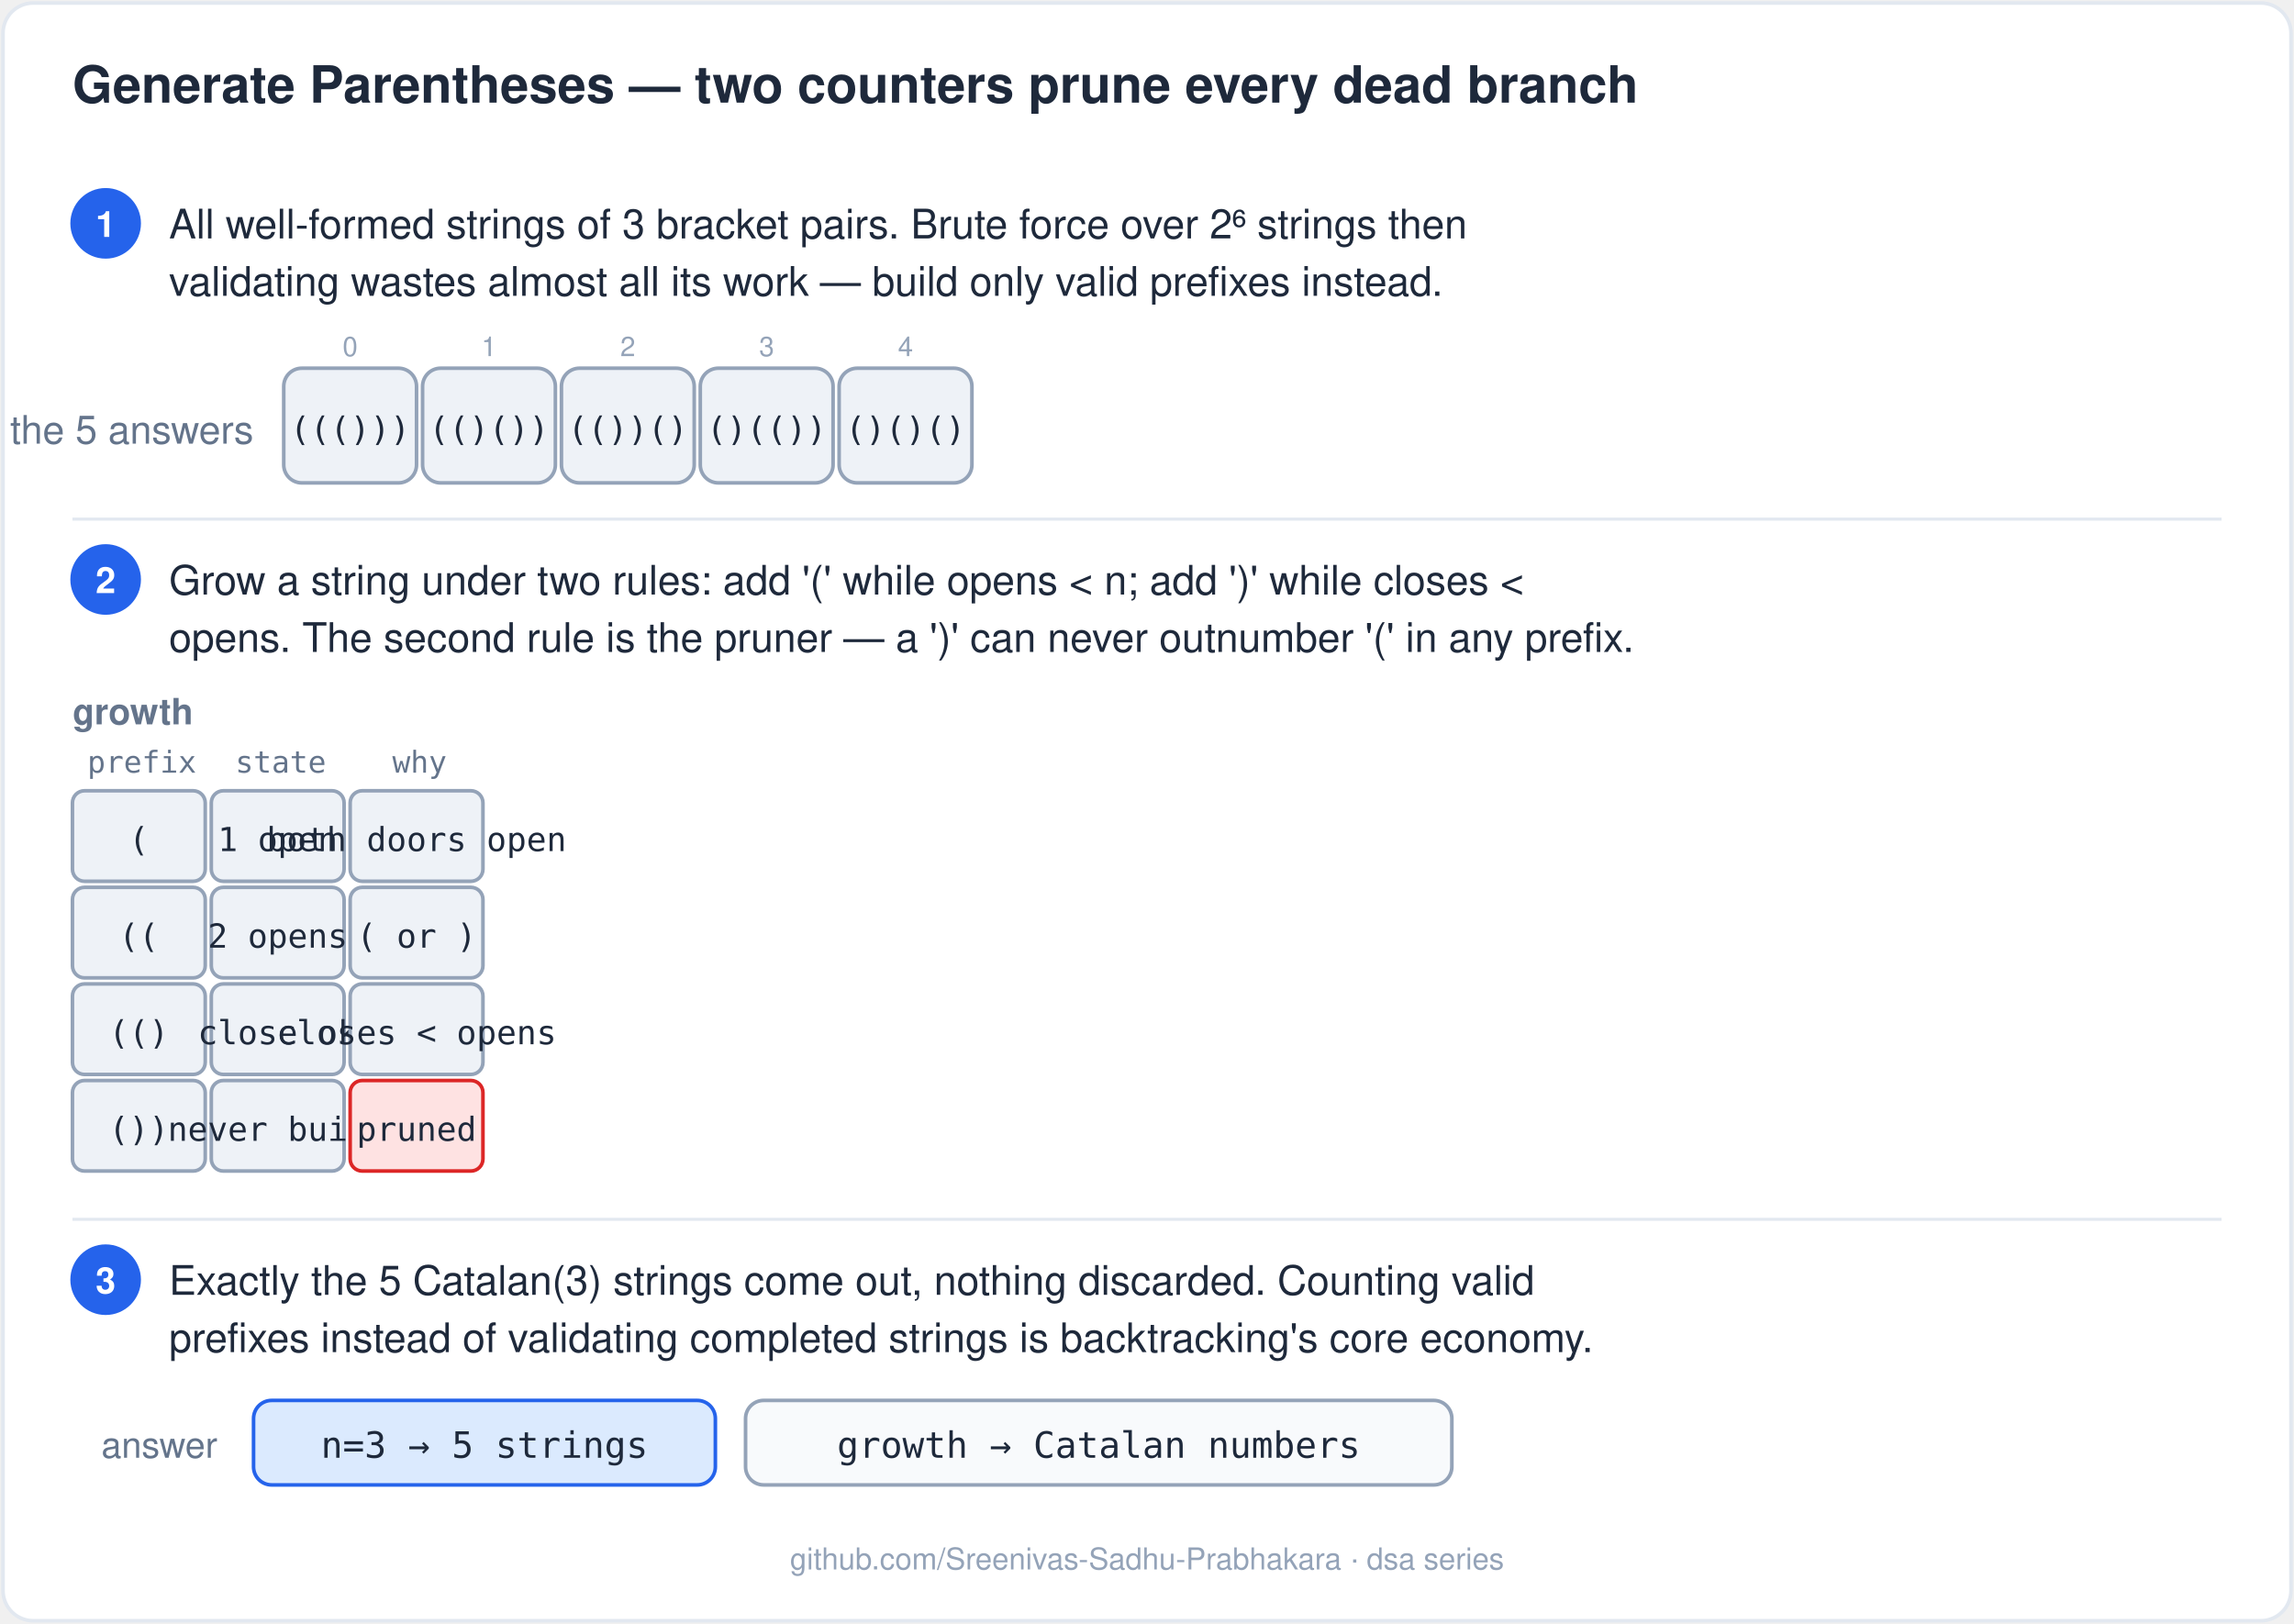
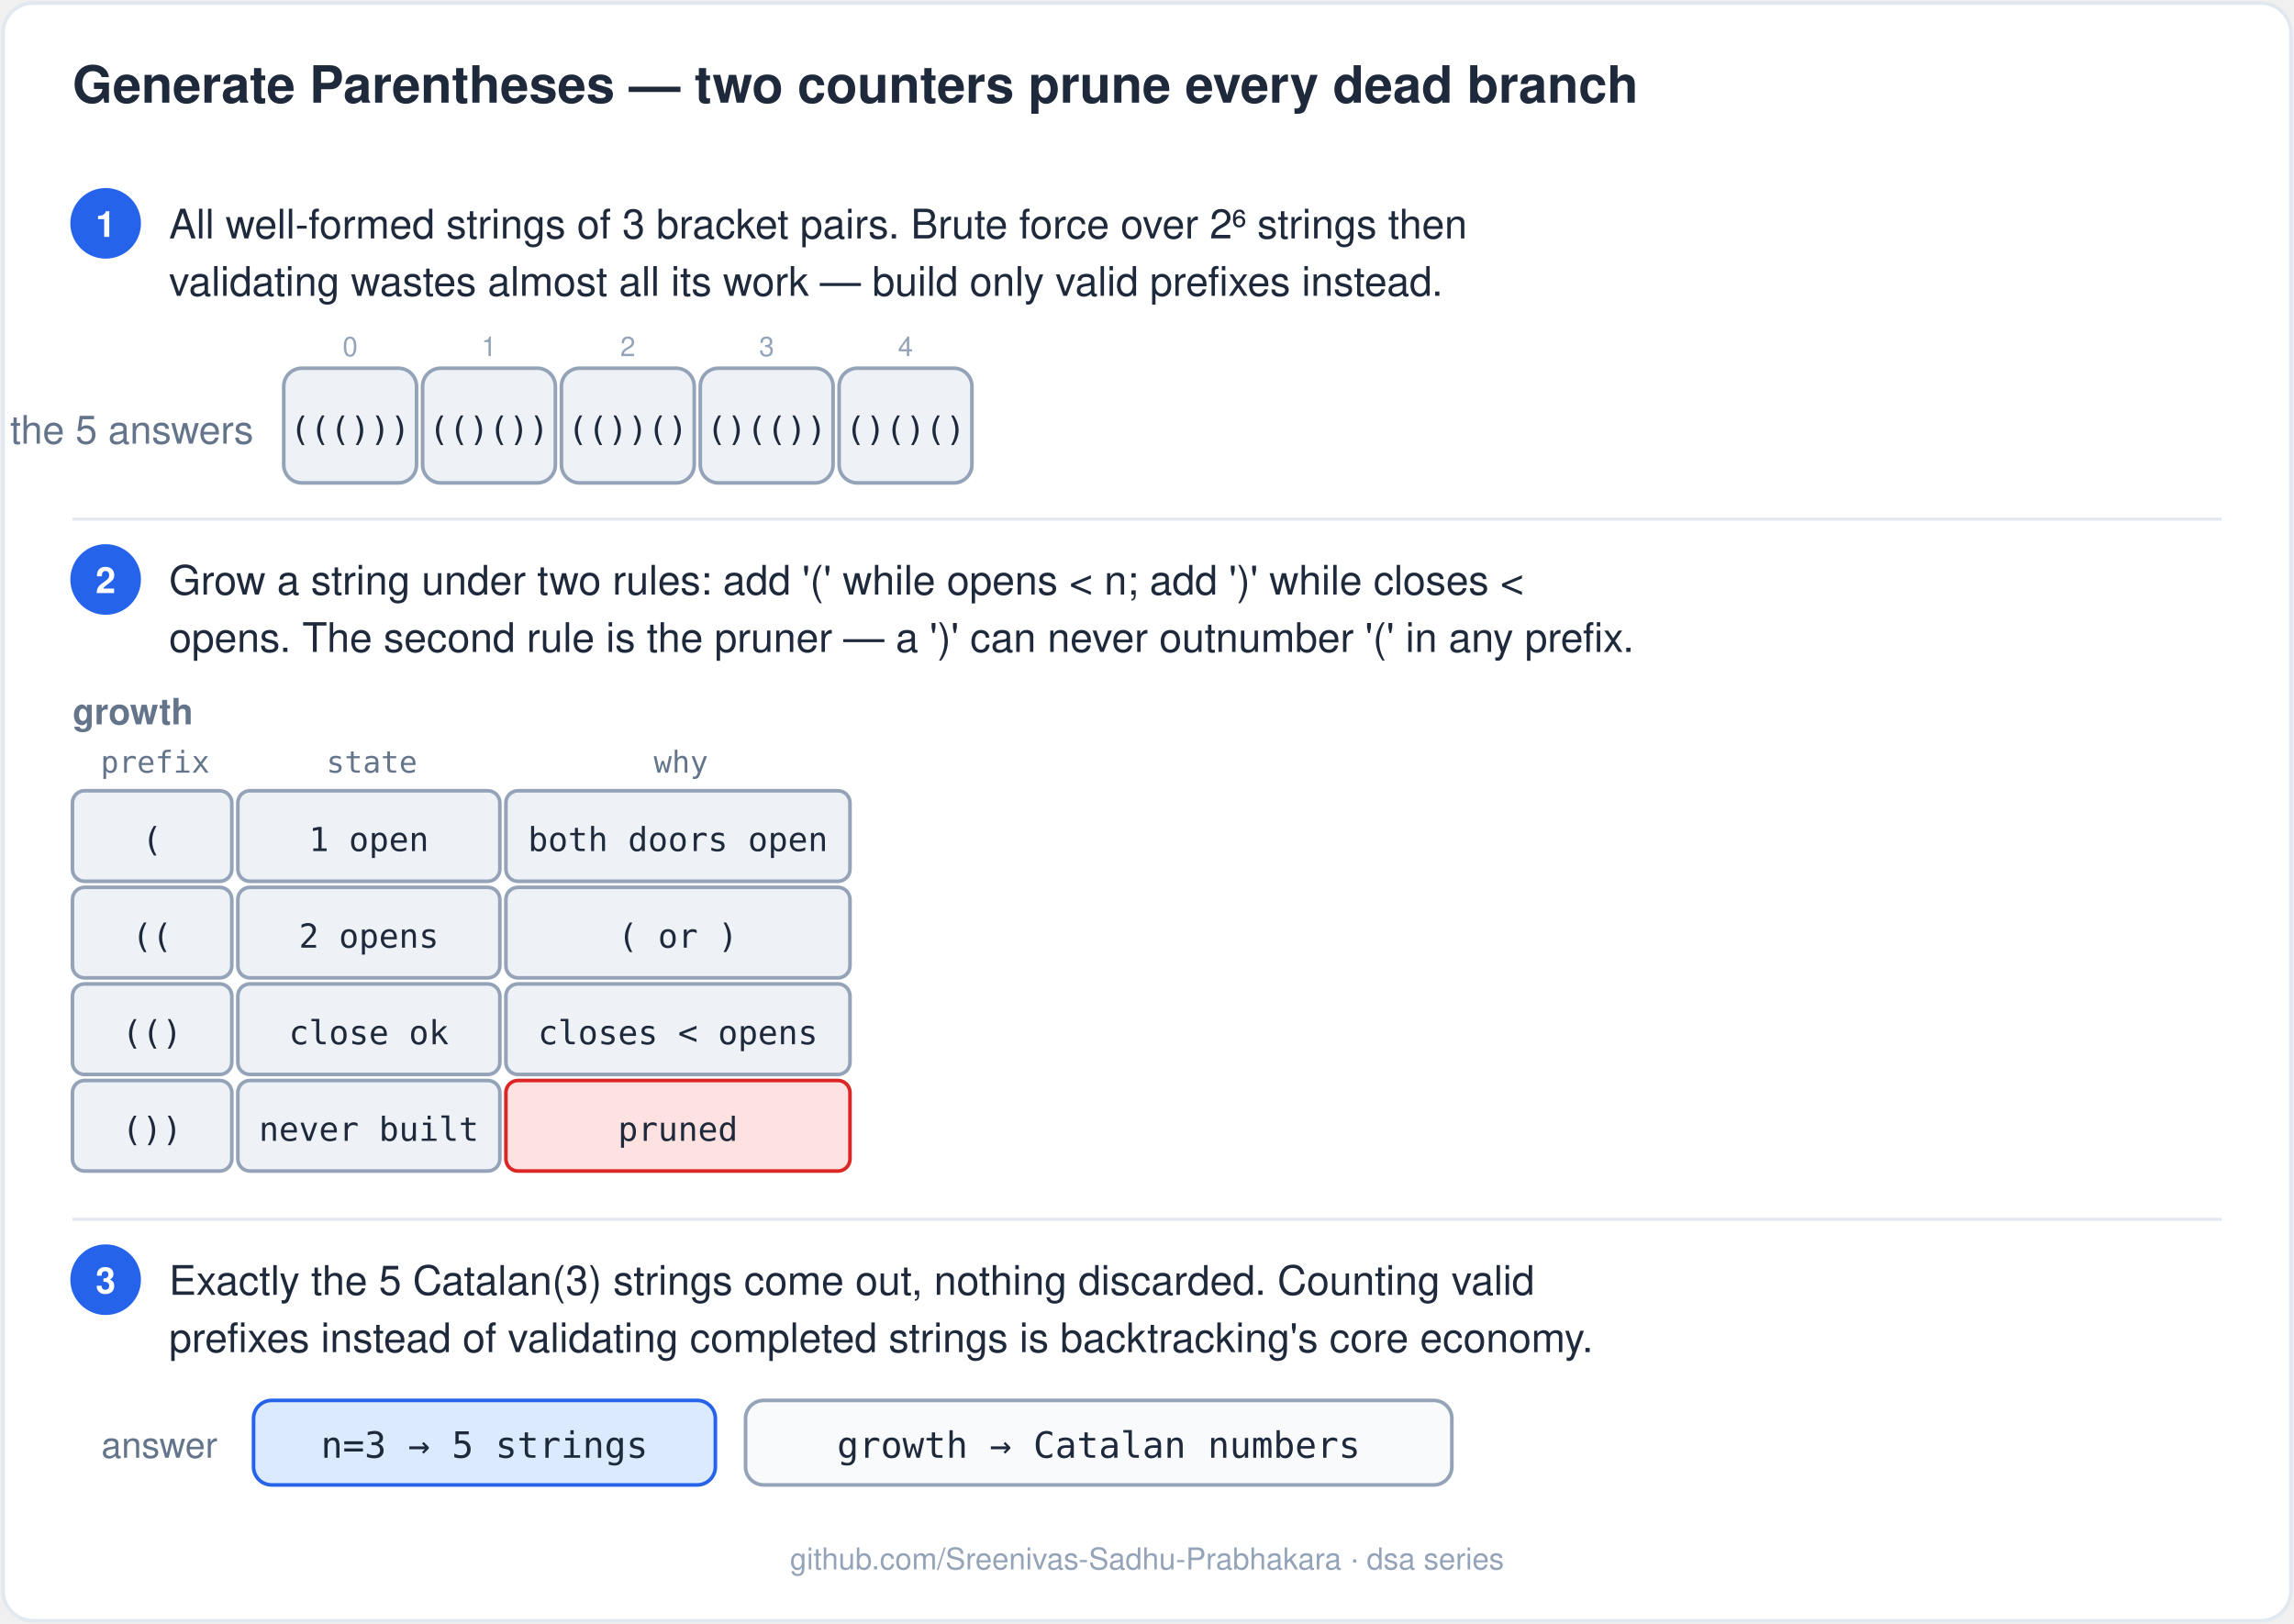
<svg xmlns="http://www.w3.org/2000/svg" width="760" height="538" viewBox="0 0 760 538" role="img" aria-label="Step-by-step visual walkthrough">
  <defs>
    <marker id="arr" markerWidth="8" markerHeight="8" refX="6" refY="3" orient="auto">
      <path d="M0,0 L7,3 L0,6 z" fill="context-stroke" />
    </marker>
  </defs>
  <rect x="1.0" y="1.0" width="758.0" height="536.0" rx="10" fill="#ffffff" stroke="#e2e8f0" stroke-width="1.2" />
  <text x="24.0" y="34.0" font-family="-apple-system,Segoe UI,Helvetica,Arial,sans-serif" font-size="17" fill="#1e293b" text-anchor="start" font-weight="600">Generate Parentheses — two counters prune every dead branch</text>
  <circle cx="35.0" cy="74.0" r="11" fill="#2563eb" stroke="#2563eb" stroke-width="1.4" />
  <text x="35.0" y="78.5" font-family="-apple-system,Segoe UI,Helvetica,Arial,sans-serif" font-size="12" fill="#ffffff" text-anchor="middle" font-weight="600">1</text>
  <text x="56.0" y="79.0" font-family="-apple-system,Segoe UI,Helvetica,Arial,sans-serif" font-size="13.5" fill="#1e293b" text-anchor="start">All well-formed strings of 3 bracket pairs. Brute force over 2⁶ strings then</text>
  <text x="56.0" y="98.0" font-family="-apple-system,Segoe UI,Helvetica,Arial,sans-serif" font-size="13.5" fill="#1e293b" text-anchor="start">validating wastes almost all its work — build only valid prefixes instead.</text>
  <text x="84.0" y="147.0" font-family="-apple-system,Segoe UI,Helvetica,Arial,sans-serif" font-size="13" fill="#64748b" text-anchor="end">the 5 answers</text>
  <rect x="94.0" y="122.0" width="44.0" height="38.0" rx="6" fill="#eef2f7" stroke="#94a3b8" stroke-width="1.2" />
  <text x="116.0" y="146.0" font-family="ui-monospace,Menlo,monospace" font-size="11" fill="#1e293b" text-anchor="middle">((()))</text>
  <text x="116.0" y="118.0" font-family="-apple-system,Segoe UI,Helvetica,Arial,sans-serif" font-size="9" fill="#94a3b8" text-anchor="middle">0</text>
  <rect x="140.0" y="122.0" width="44.0" height="38.0" rx="6" fill="#eef2f7" stroke="#94a3b8" stroke-width="1.2" />
  <text x="162.0" y="146.0" font-family="ui-monospace,Menlo,monospace" font-size="11" fill="#1e293b" text-anchor="middle">(()())</text>
  <text x="162.0" y="118.0" font-family="-apple-system,Segoe UI,Helvetica,Arial,sans-serif" font-size="9" fill="#94a3b8" text-anchor="middle">1</text>
  <rect x="186.0" y="122.0" width="44.0" height="38.0" rx="6" fill="#eef2f7" stroke="#94a3b8" stroke-width="1.2" />
  <text x="208.0" y="146.0" font-family="ui-monospace,Menlo,monospace" font-size="11" fill="#1e293b" text-anchor="middle">(())()</text>
  <text x="208.0" y="118.0" font-family="-apple-system,Segoe UI,Helvetica,Arial,sans-serif" font-size="9" fill="#94a3b8" text-anchor="middle">2</text>
  <rect x="232.0" y="122.0" width="44.0" height="38.0" rx="6" fill="#eef2f7" stroke="#94a3b8" stroke-width="1.2" />
  <text x="254.0" y="146.0" font-family="ui-monospace,Menlo,monospace" font-size="11" fill="#1e293b" text-anchor="middle">()(())</text>
  <text x="254.0" y="118.0" font-family="-apple-system,Segoe UI,Helvetica,Arial,sans-serif" font-size="9" fill="#94a3b8" text-anchor="middle">3</text>
  <rect x="278.0" y="122.0" width="44.0" height="38.0" rx="6" fill="#eef2f7" stroke="#94a3b8" stroke-width="1.2" />
  <text x="300.0" y="146.0" font-family="ui-monospace,Menlo,monospace" font-size="11" fill="#1e293b" text-anchor="middle">()()()</text>
  <text x="300.0" y="118.0" font-family="-apple-system,Segoe UI,Helvetica,Arial,sans-serif" font-size="9" fill="#94a3b8" text-anchor="middle">4</text>
  <line x1="24.0" y1="172.0" x2="736.0" y2="172.0" stroke="#e2e8f0" stroke-width="1" />
  <circle cx="35.0" cy="192.0" r="11" fill="#2563eb" stroke="#2563eb" stroke-width="1.4" />
  <text x="35.0" y="196.5" font-family="-apple-system,Segoe UI,Helvetica,Arial,sans-serif" font-size="12" fill="#ffffff" text-anchor="middle" font-weight="600">2</text>
  <text x="56.0" y="197.0" font-family="-apple-system,Segoe UI,Helvetica,Arial,sans-serif" font-size="13.5" fill="#1e293b" text-anchor="start">Grow a string under two rules: add '(' while opens &lt; n; add ')' while closes &lt;</text>
  <text x="56.0" y="216.0" font-family="-apple-system,Segoe UI,Helvetica,Arial,sans-serif" font-size="13.5" fill="#1e293b" text-anchor="start">opens. The second rule is the pruner — a ')' can never outnumber '(' in any prefix.</text>
  <text x="24.0" y="240.0" font-family="-apple-system,Segoe UI,Helvetica,Arial,sans-serif" font-size="12" fill="#64748b" text-anchor="start" font-weight="600">growth</text>
-   <text x="47.0" y="256.0" font-family="ui-monospace,Menlo,monospace" font-size="10" fill="#64748b" text-anchor="middle">prefix</text>
-   <text x="93.0" y="256.0" font-family="ui-monospace,Menlo,monospace" font-size="10" fill="#64748b" text-anchor="middle">state</text>
-   <text x="139.0" y="256.0" font-family="ui-monospace,Menlo,monospace" font-size="10" fill="#64748b" text-anchor="middle">why</text>
-   <rect x="24.0" y="262.0" width="44.0" height="30.0" rx="4" fill="#eef2f7" stroke="#94a3b8" stroke-width="1.2" />
-   <text x="46.0" y="282.0" font-family="ui-monospace,Menlo,monospace" font-size="11" fill="#1e293b" text-anchor="middle">(</text>
-   <rect x="70.0" y="262.0" width="44.0" height="30.0" rx="4" fill="#eef2f7" stroke="#94a3b8" stroke-width="1.2" />
-   <text x="92.0" y="282.0" font-family="ui-monospace,Menlo,monospace" font-size="11" fill="#1e293b" text-anchor="middle">1 open</text>
-   <rect x="116.0" y="262.0" width="44.0" height="30.0" rx="4" fill="#eef2f7" stroke="#94a3b8" stroke-width="1.2" />
-   <text x="138.0" y="282.0" font-family="ui-monospace,Menlo,monospace" font-size="11" fill="#1e293b" text-anchor="middle">both doors open</text>
-   <rect x="24.0" y="294.0" width="44.0" height="30.0" rx="4" fill="#eef2f7" stroke="#94a3b8" stroke-width="1.2" />
-   <text x="46.0" y="314.0" font-family="ui-monospace,Menlo,monospace" font-size="11" fill="#1e293b" text-anchor="middle">((</text>
-   <rect x="70.0" y="294.0" width="44.0" height="30.0" rx="4" fill="#eef2f7" stroke="#94a3b8" stroke-width="1.2" />
-   <text x="92.0" y="314.0" font-family="ui-monospace,Menlo,monospace" font-size="11" fill="#1e293b" text-anchor="middle">2 opens</text>
-   <rect x="116.0" y="294.0" width="44.0" height="30.0" rx="4" fill="#eef2f7" stroke="#94a3b8" stroke-width="1.2" />
-   <text x="138.0" y="314.0" font-family="ui-monospace,Menlo,monospace" font-size="11" fill="#1e293b" text-anchor="middle">( or )</text>
-   <rect x="24.0" y="326.0" width="44.0" height="30.0" rx="4" fill="#eef2f7" stroke="#94a3b8" stroke-width="1.2" />
-   <text x="46.0" y="346.0" font-family="ui-monospace,Menlo,monospace" font-size="11" fill="#1e293b" text-anchor="middle">(()</text>
-   <rect x="70.0" y="326.0" width="44.0" height="30.0" rx="4" fill="#eef2f7" stroke="#94a3b8" stroke-width="1.2" />
-   <text x="92.0" y="346.0" font-family="ui-monospace,Menlo,monospace" font-size="11" fill="#1e293b" text-anchor="middle">close ok</text>
-   <rect x="116.0" y="326.0" width="44.0" height="30.0" rx="4" fill="#eef2f7" stroke="#94a3b8" stroke-width="1.2" />
-   <text x="138.0" y="346.0" font-family="ui-monospace,Menlo,monospace" font-size="11" fill="#1e293b" text-anchor="middle">closes &lt; opens</text>
-   <rect x="24.0" y="358.0" width="44.0" height="30.0" rx="4" fill="#eef2f7" stroke="#94a3b8" stroke-width="1.2" />
-   <text x="46.0" y="378.0" font-family="ui-monospace,Menlo,monospace" font-size="11" fill="#1e293b" text-anchor="middle">())</text>
-   <rect x="70.0" y="358.0" width="44.0" height="30.0" rx="4" fill="#eef2f7" stroke="#94a3b8" stroke-width="1.2" />
-   <text x="92.0" y="378.0" font-family="ui-monospace,Menlo,monospace" font-size="11" fill="#1e293b" text-anchor="middle">never built</text>
-   <rect x="116.0" y="358.0" width="44.0" height="30.0" rx="4" fill="#fee2e2" stroke="#dc2626" stroke-width="1.2" />
-   <text x="138.0" y="378.0" font-family="ui-monospace,Menlo,monospace" font-size="11" fill="#1e293b" text-anchor="middle">pruned</text>
+   <text x="51.4" y="256.0" font-family="ui-monospace,Menlo,monospace" font-size="10" fill="#64748b" text-anchor="middle">prefix</text>
+   <text x="123.2" y="256.0" font-family="ui-monospace,Menlo,monospace" font-size="10" fill="#64748b" text-anchor="middle">state</text>
+   <text x="225.6" y="256.0" font-family="ui-monospace,Menlo,monospace" font-size="10" fill="#64748b" text-anchor="middle">why</text>
+   <rect x="24.0" y="262.0" width="52.8" height="30.0" rx="4" fill="#eef2f7" stroke="#94a3b8" stroke-width="1.2" />
+   <text x="50.4" y="282.0" font-family="ui-monospace,Menlo,monospace" font-size="11" fill="#1e293b" text-anchor="middle">(</text>
+   <rect x="78.8" y="262.0" width="86.8" height="30.0" rx="4" fill="#eef2f7" stroke="#94a3b8" stroke-width="1.2" />
+   <text x="122.2" y="282.0" font-family="ui-monospace,Menlo,monospace" font-size="11" fill="#1e293b" text-anchor="middle">1 open</text>
+   <rect x="167.6" y="262.0" width="114.0" height="30.0" rx="4" fill="#eef2f7" stroke="#94a3b8" stroke-width="1.2" />
+   <text x="224.6" y="282.0" font-family="ui-monospace,Menlo,monospace" font-size="11" fill="#1e293b" text-anchor="middle">both doors open</text>
+   <rect x="24.0" y="294.0" width="52.8" height="30.0" rx="4" fill="#eef2f7" stroke="#94a3b8" stroke-width="1.2" />
+   <text x="50.4" y="314.0" font-family="ui-monospace,Menlo,monospace" font-size="11" fill="#1e293b" text-anchor="middle">((</text>
+   <rect x="78.8" y="294.0" width="86.8" height="30.0" rx="4" fill="#eef2f7" stroke="#94a3b8" stroke-width="1.2" />
+   <text x="122.2" y="314.0" font-family="ui-monospace,Menlo,monospace" font-size="11" fill="#1e293b" text-anchor="middle">2 opens</text>
+   <rect x="167.6" y="294.0" width="114.0" height="30.0" rx="4" fill="#eef2f7" stroke="#94a3b8" stroke-width="1.2" />
+   <text x="224.6" y="314.0" font-family="ui-monospace,Menlo,monospace" font-size="11" fill="#1e293b" text-anchor="middle">( or )</text>
+   <rect x="24.0" y="326.0" width="52.8" height="30.0" rx="4" fill="#eef2f7" stroke="#94a3b8" stroke-width="1.2" />
+   <text x="50.4" y="346.0" font-family="ui-monospace,Menlo,monospace" font-size="11" fill="#1e293b" text-anchor="middle">(()</text>
+   <rect x="78.8" y="326.0" width="86.8" height="30.0" rx="4" fill="#eef2f7" stroke="#94a3b8" stroke-width="1.2" />
+   <text x="122.2" y="346.0" font-family="ui-monospace,Menlo,monospace" font-size="11" fill="#1e293b" text-anchor="middle">close ok</text>
+   <rect x="167.6" y="326.0" width="114.0" height="30.0" rx="4" fill="#eef2f7" stroke="#94a3b8" stroke-width="1.2" />
+   <text x="224.6" y="346.0" font-family="ui-monospace,Menlo,monospace" font-size="11" fill="#1e293b" text-anchor="middle">closes &lt; opens</text>
+   <rect x="24.0" y="358.0" width="52.8" height="30.0" rx="4" fill="#eef2f7" stroke="#94a3b8" stroke-width="1.2" />
+   <text x="50.4" y="378.0" font-family="ui-monospace,Menlo,monospace" font-size="11" fill="#1e293b" text-anchor="middle">())</text>
+   <rect x="78.8" y="358.0" width="86.8" height="30.0" rx="4" fill="#eef2f7" stroke="#94a3b8" stroke-width="1.2" />
+   <text x="122.2" y="378.0" font-family="ui-monospace,Menlo,monospace" font-size="11" fill="#1e293b" text-anchor="middle">never built</text>
+   <rect x="167.6" y="358.0" width="114.0" height="30.0" rx="4" fill="#fee2e2" stroke="#dc2626" stroke-width="1.2" />
+   <text x="224.6" y="378.0" font-family="ui-monospace,Menlo,monospace" font-size="11" fill="#1e293b" text-anchor="middle">pruned</text>
  <line x1="24.0" y1="404.0" x2="736.0" y2="404.0" stroke="#e2e8f0" stroke-width="1" />
  <circle cx="35.0" cy="424.0" r="11" fill="#2563eb" stroke="#2563eb" stroke-width="1.4" />
  <text x="35.0" y="428.5" font-family="-apple-system,Segoe UI,Helvetica,Arial,sans-serif" font-size="12" fill="#ffffff" text-anchor="middle" font-weight="600">3</text>
  <text x="56.0" y="429.0" font-family="-apple-system,Segoe UI,Helvetica,Arial,sans-serif" font-size="13.5" fill="#1e293b" text-anchor="start">Exactly the 5 Catalan(3) strings come out, nothing discarded. Counting valid</text>
  <text x="56.0" y="448.0" font-family="-apple-system,Segoe UI,Helvetica,Arial,sans-serif" font-size="13.5" fill="#1e293b" text-anchor="start">prefixes instead of validating completed strings is backtracking's core economy.</text>
  <text x="72.0" y="483.0" font-family="-apple-system,Segoe UI,Helvetica,Arial,sans-serif" font-size="12" fill="#64748b" text-anchor="end">answer</text>
  <rect x="84.0" y="464.0" width="153.0" height="28.0" rx="6" fill="#dbeafe" stroke="#2563eb" stroke-width="1.2" />
  <text x="160.5" y="483.0" font-family="ui-monospace,Menlo,monospace" font-size="12" fill="#1e293b" text-anchor="middle">n=3 → 5 strings</text>
  <rect x="247.0" y="464.0" width="234.0" height="28.0" rx="6" fill="#f8fafc" stroke="#94a3b8" stroke-width="1.2" />
  <text x="364.0" y="483.0" font-family="ui-monospace,Menlo,monospace" font-size="12" fill="#1e293b" text-anchor="middle">growth → Catalan numbers</text>
  <text x="380.0" y="520.0" font-family="-apple-system,Segoe UI,Helvetica,Arial,sans-serif" font-size="10" fill="#94a3b8" text-anchor="middle">github.com/Sreenivas-Sadhu-Prabhakara · dsa series</text>
</svg>
